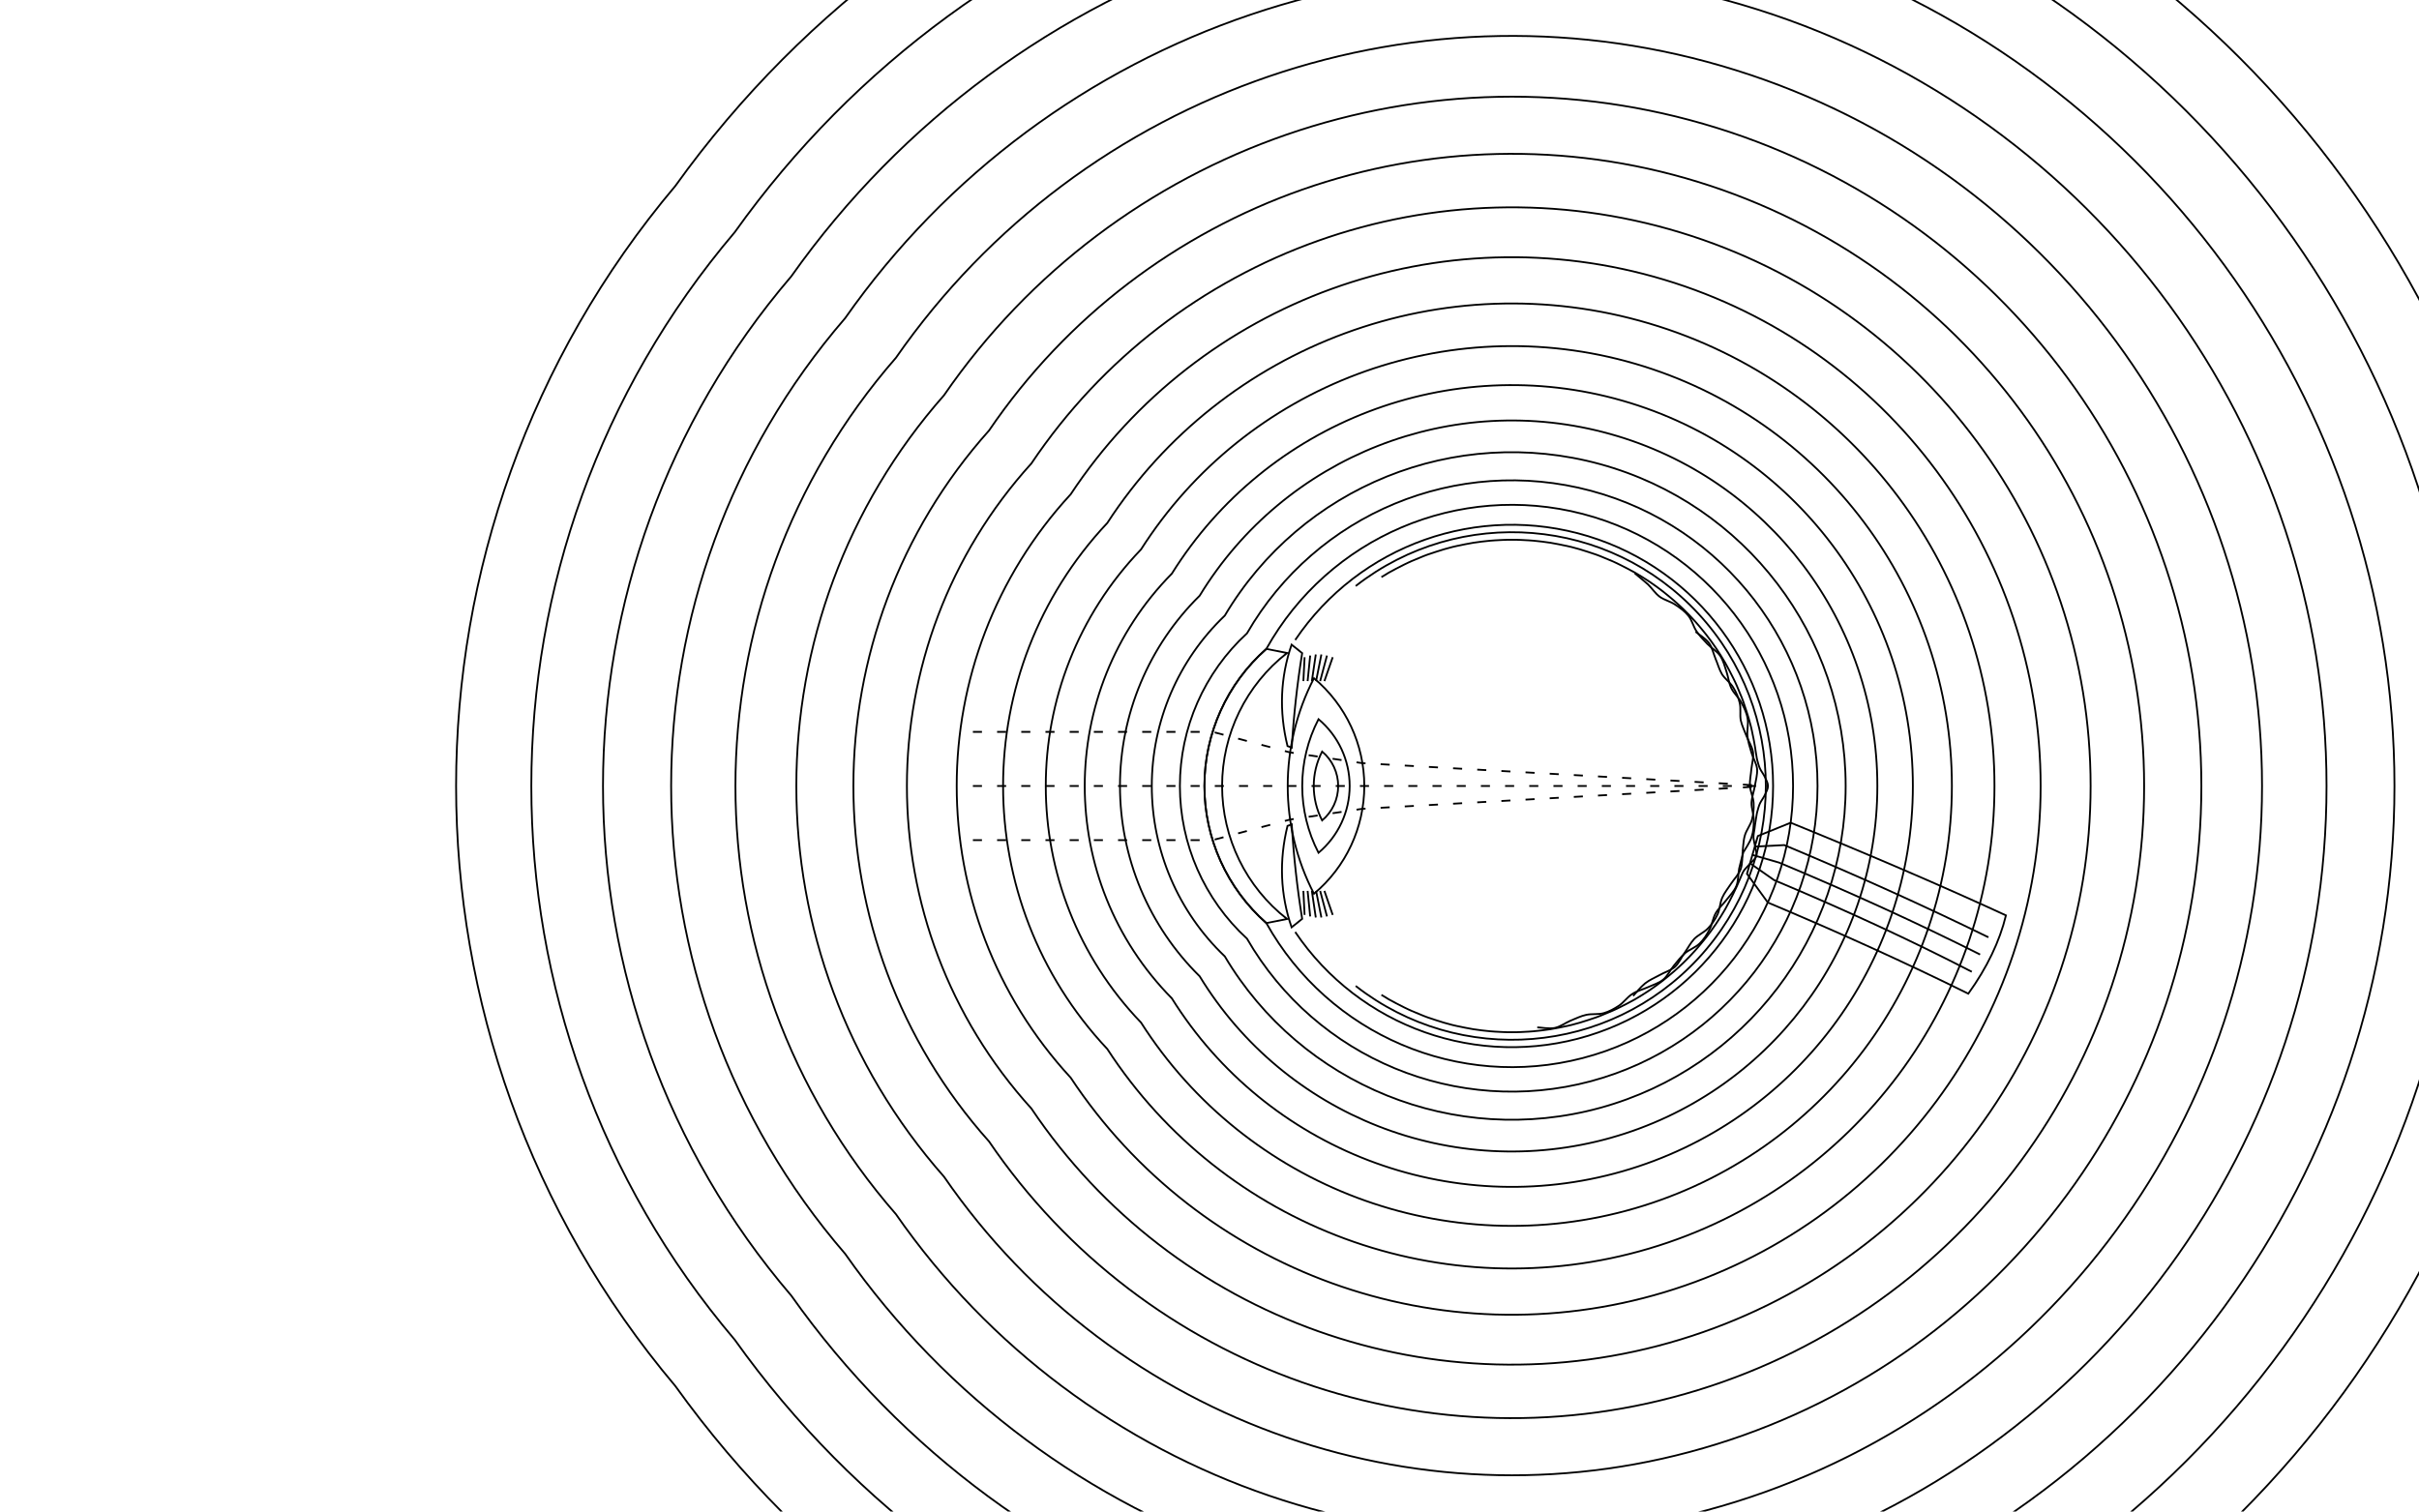
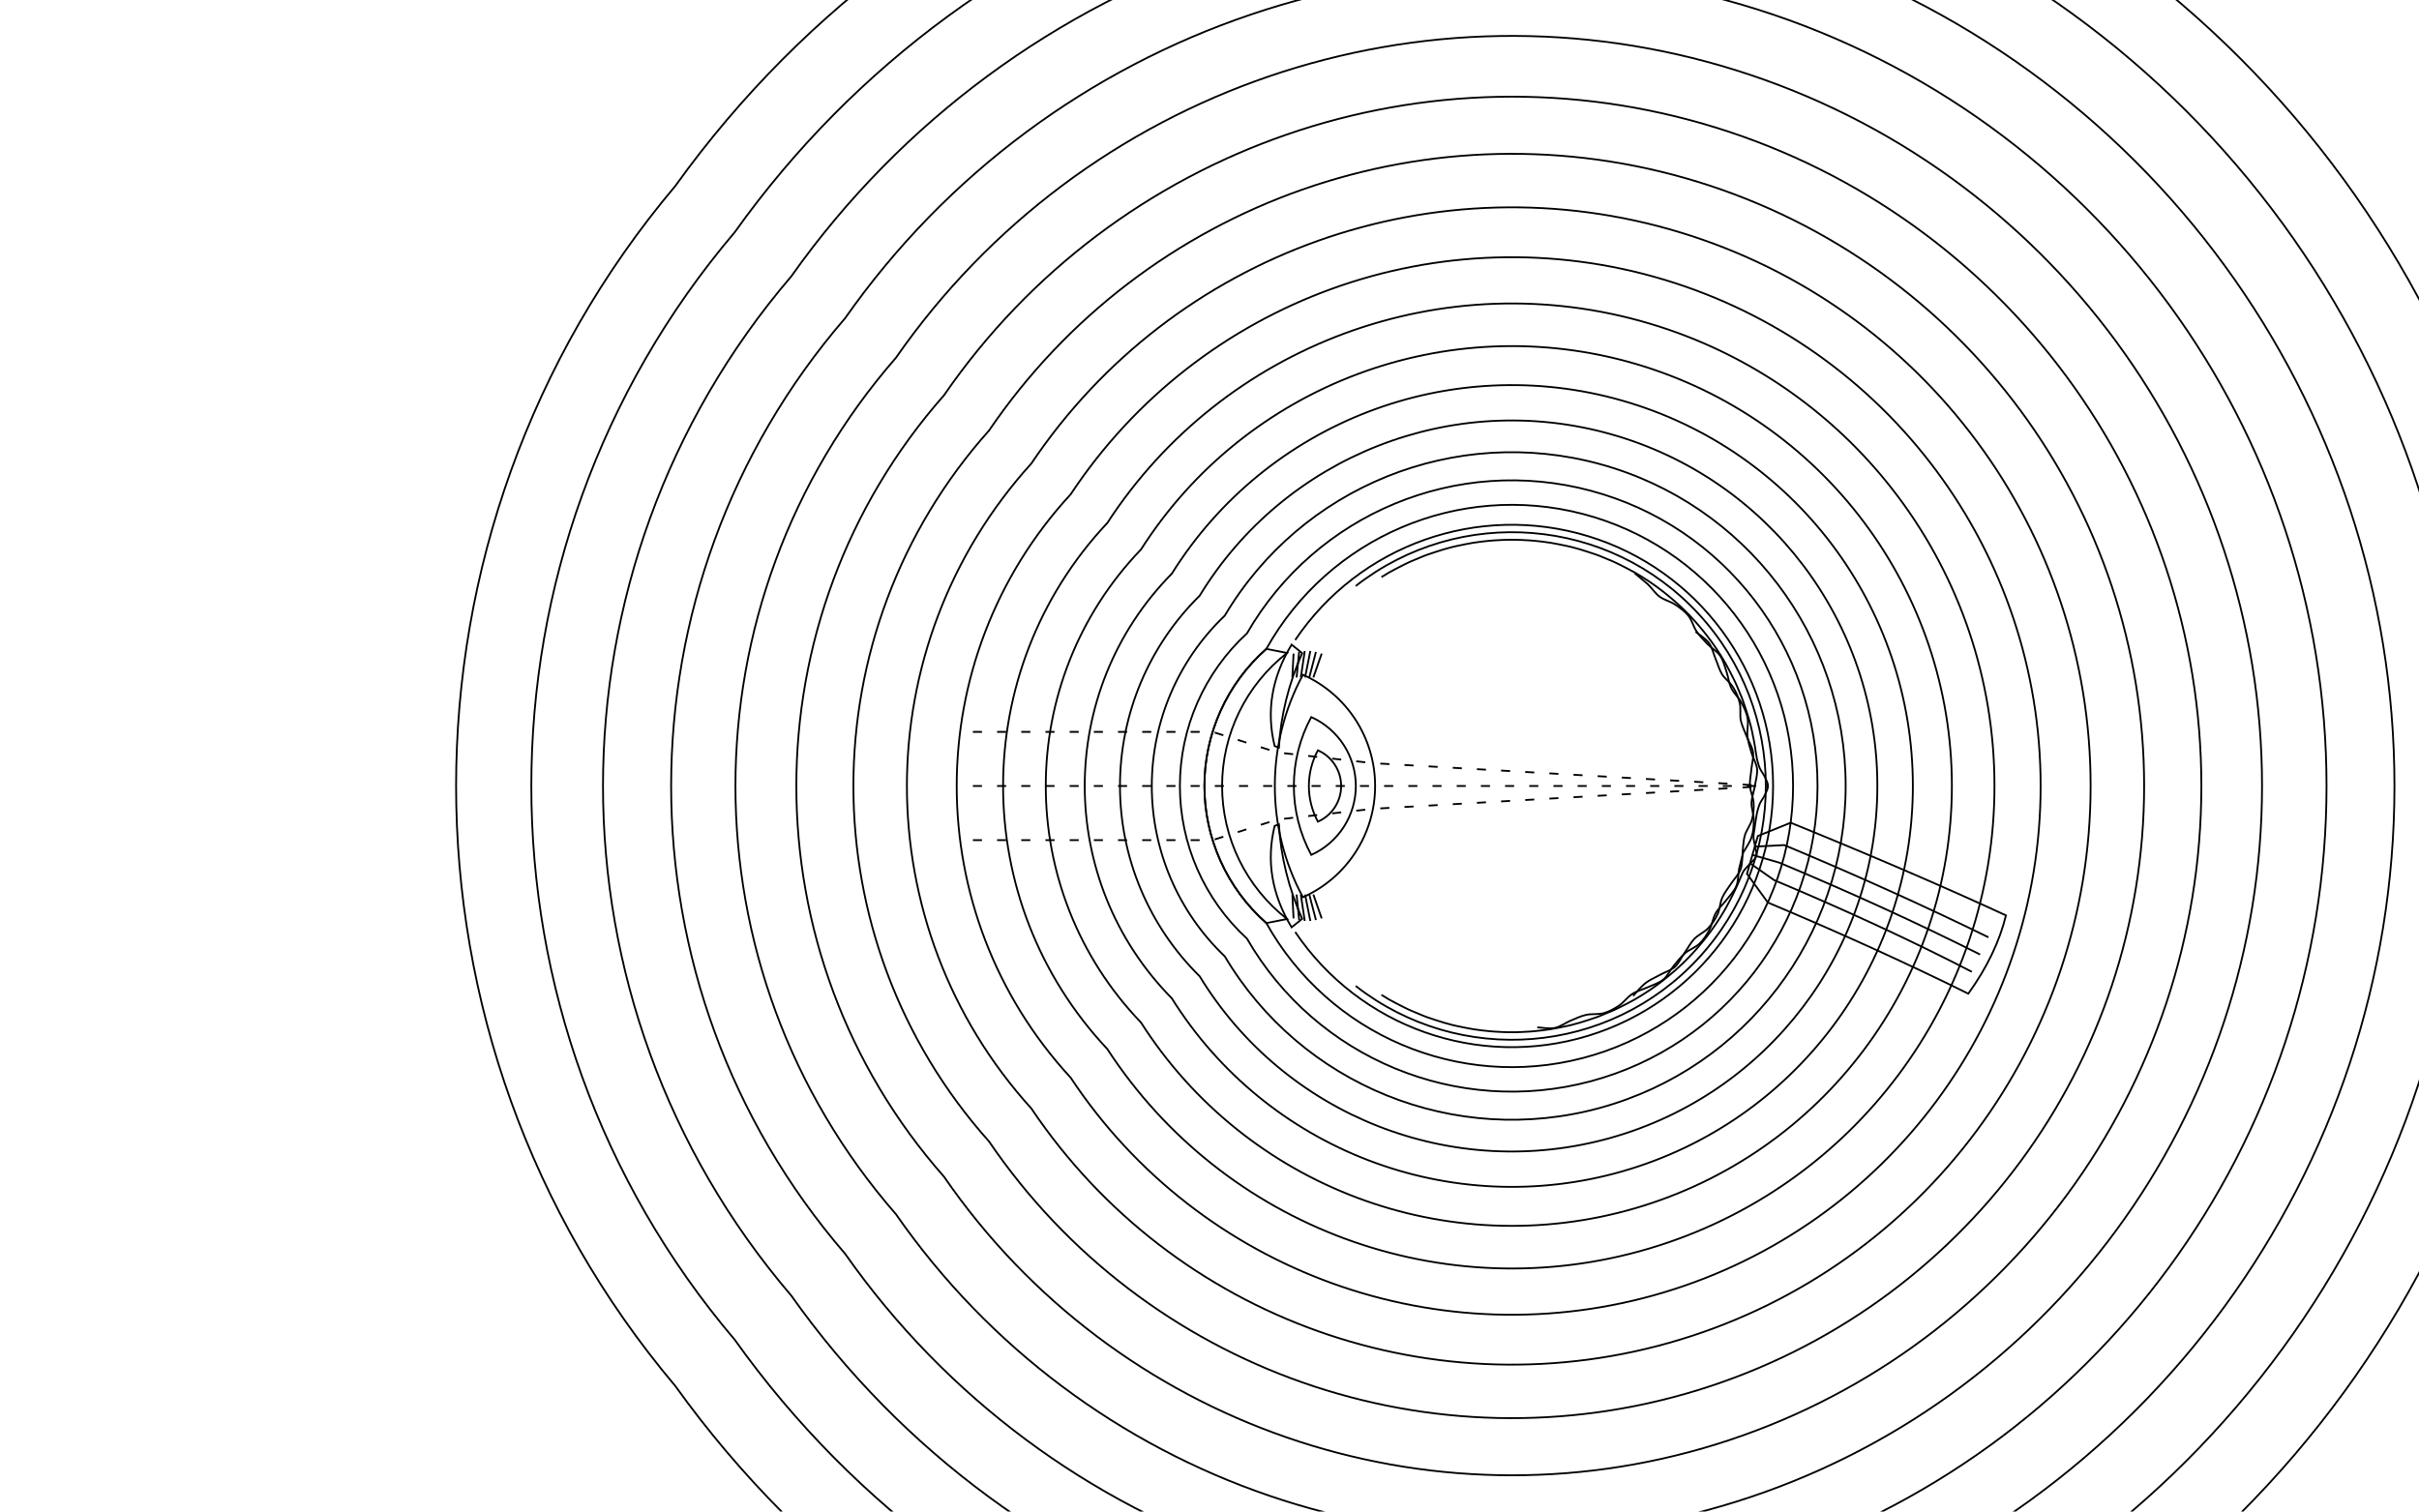
<svg xmlns="http://www.w3.org/2000/svg" viewBox="0 0 1600 1000" preserveAspectRatio="xMidYMid slice">
-   <g fill="none" stroke="#000" stroke-width="1.2" vector-effect="non-scaling-stroke">
+   <g id="d" fill="none" stroke="currentColor" stroke-width="1.2" vector-effect="non-scaling-stroke">
    <path d="M837.6 429.3A186 186 0 1 1 837.6 610.7A120.9 120.9 0 0 1 837.6 429.3Z" />
    <path d="M824.8 419A202.2 202.2 0 1 1 824.8 621A137.1 137.1 0 0 1 824.8 419Z" />
    <path d="M810.1 407.3A220.8 220.8 0 1 1 810.1 632.7A155.7 155.7 0 0 1 810.1 407.3Z" />
    <path d="M793.5 394.1A241.8 241.8 0 1 1 793.5 645.9A176.7 176.7 0 0 1 793.5 394.1Z" />
    <path d="M775.1 379.5A265.2 265.2 0 1 1 775.1 660.5A200.1 200.1 0 0 1 775.1 379.5Z" />
    <path d="M754.7 363.5A291 291 0 1 1 754.7 676.5A225.9 225.9 0 0 1 754.7 363.5Z" />
    <path d="M732.4 346A319.2 319.2 0 1 1 732.4 694A254.1 254.1 0 0 1 732.4 346Z" />
    <path d="M708.2 327A349.8 349.8 0 1 1 708.2 713A284.7 284.7 0 0 1 708.2 327Z" />
    <path d="M682.2 306.6A382.8 382.8 0 1 1 682.2 733.4A317.7 317.7 0 0 1 682.2 306.6Z" />
    <path d="M654.2 284.8A418.2 418.2 0 1 1 654.2 755.2A353.1 353.1 0 0 1 654.2 284.8Z" />
    <path d="M624.4 261.5A456 456 0 1 1 624.4 778.5A390.9 390.9 0 0 1 624.4 261.5Z" />
    <path d="M592.6 236.7A496.2 496.2 0 1 1 592.6 803.3A431.1 431.1 0 0 1 592.6 236.7Z" />
    <path d="M559 210.5A538.8 538.8 0 1 1 559 829.5A473.7 473.7 0 0 1 559 210.5Z" />
    <path d="M523.4 182.8A583.8 583.8 0 1 1 523.4 857.2A518.7 518.7 0 0 1 523.4 182.8Z" />
    <path d="M486 153.6A631.2 631.2 0 1 1 486 886.4A566.1 566.1 0 0 1 486 153.6Z" />
    <path d="M446.7 123A681 681 0 1 1 446.7 917A615.9 615.9 0 0 1 446.7 123Z" />
    <path d="M856.7 423.4A172.8 172.8 0 1 1 856.7 616.6" />
    <path d="M896.7 387.7A167.9 167.9 0 1 1 896.7 652.3" />
    <path d="M913.7 381.8C914.5 381.4 916.9 379.9 918.5 378.9C920.2 378 921.8 377.1 923.5 376.2C925.2 375.3 926.9 374.4 928.6 373.6C930.3 372.8 932 371.9 933.7 371.2C935.5 370.4 937.2 369.7 939 369C940.7 368.2 942.5 367.6 944.3 366.9C946.1 366.3 947.9 365.7 949.7 365.1C951.5 364.5 953.3 363.9 955.1 363.4C956.9 362.9 958.8 362.4 960.6 361.9C962.4 361.5 964.3 361 966.1 360.7C968 360.3 969.8 359.9 971.7 359.6C973.6 359.2 975.5 358.9 977.3 358.7C979.2 358.4 981.1 358.2 983 358C984.9 357.8 986.7 357.6 988.6 357.5C990.5 357.4 992.4 357.3 994.3 357.2C996.2 357.1 998.1 357.1 1000 357.1C1001.9 357.1 1003.8 357.1 1005.7 357.2C1007.6 357.3 1009.5 357.4 1011.4 357.5C1013.3 357.6 1015.1 357.8 1017 358C1018.9 358.2 1020.8 358.4 1022.7 358.7C1024.5 358.9 1026.4 359.2 1028.3 359.6C1030.2 359.9 1032 360.3 1033.9 360.7C1035.7 361 1037.6 361.5 1039.4 361.9C1041.2 362.4 1043.1 362.9 1044.9 363.4C1046.7 363.9 1048.5 364.5 1050.3 365.1C1052.1 365.7 1053.9 366.3 1055.7 366.9C1057.5 367.6 1059.3 368.2 1061 369C1062.8 369.7 1064.5 370.4 1066.3 371.2C1068 371.9 1069.7 372.8 1071.4 373.6C1073.1 374.4 1074.8 375.3 1076.5 376.2C1078.2 377.1 1079.8 378 1081.5 378.9C1083.1 379.9 1084.7 380.8 1086.3 381.8C1087.9 382.9 1089.5 383.9 1091.1 384.9C1092.7 386 1094.2 387.1 1095.8 388.2C1097.3 389.3 1098.8 390.5 1100.3 391.6C1101.8 392.8 1103.3 394 1104.7 395.2C1106.2 396.4 1107.6 397.7 1109 398.9C1110.4 400.2 1111.8 401.5 1113.2 402.8C1114.5 404.1 1115.9 405.5 1117.2 406.8C1118.5 408.2 1119.8 409.6 1121.1 411C1122.3 412.4 1123.6 413.8 1124.8 415.3C1126 416.7 1127.2 418.2 1128.4 419.7C1129.5 421.2 1130.7 422.7 1131.8 424.2C1132.9 425.8 1134 427.3 1135.1 428.9C1136.1 430.5 1137.1 432.1 1138.2 433.7C1139.2 435.3 1140.1 436.9 1141.1 438.5C1142 440.2 1142.9 441.8 1143.8 443.5C1144.7 445.2 1145.6 446.9 1146.4 448.6C1147.2 450.3 1148.1 452 1148.8 453.7C1149.6 455.5 1150.3 457.2 1151 459C1151.8 460.7 1152.4 462.5 1153.1 464.3C1153.7 466.1 1154.3 467.9 1154.9 469.7C1155.5 471.5 1156.1 473.3 1156.6 475.1C1157.1 476.9 1157.6 478.8 1158.1 480.6C1158.5 482.4 1159 484.3 1159.3 486.1C1159.7 488 1160.1 489.8 1160.4 491.7C1160.8 493.6 1161 495.5 1161.3 497.3C1161.7 499.2 1161.8 501.1 1162.3 502.9C1162.8 504.8 1163.3 506.7 1164.1 508.5C1165 510.4 1166.5 512.2 1167.4 514.2C1168.3 516.1 1169.4 518.1 1169.4 520C1169.4 521.9 1168.3 523.9 1167.4 525.8C1166.5 527.8 1165 529.6 1164.1 531.5C1163.3 533.3 1162.8 535.2 1162.3 537.1C1161.8 538.9 1161.7 540.8 1161.3 542.7C1161 544.5 1160.7 546.4 1160.5 548.3C1160.2 550.2 1159.8 552 1159.8 554C1159.9 555.9 1160.6 558.1 1160.9 560.1C1161.2 562.2 1162.2 564.5 1161.7 566.4C1161.1 568.2 1159.1 569.7 1157.7 571.2C1156.4 572.8 1154.7 574.3 1153.5 575.9C1152.4 577.5 1151.9 579.3 1151.1 581C1150.3 582.8 1149.6 584.5 1148.8 586.3C1148 588 1147.2 589.7 1146.4 591.4C1145.6 593.1 1144.7 594.8 1143.8 596.5C1142.9 598.2 1142 599.8 1141.1 601.5C1140.1 603.1 1139.2 604.7 1138.2 606.3C1137.1 607.9 1136.1 609.5 1135.1 611.1C1134 612.7 1132.9 614.2 1131.8 615.8C1130.7 617.3 1129.5 618.8 1128.4 620.3C1127.2 621.8 1126 623.3 1124.8 624.7C1123.6 626.2 1122.3 627.6 1121.1 629C1119.8 630.4 1118.5 631.8 1117.2 633.2C1115.9 634.5 1114.5 635.9 1113.2 637.2C1111.8 638.5 1110.4 639.8 1109 641.1C1107.6 642.3 1106.2 643.6 1104.7 644.8C1103.3 646 1101.8 647.2 1100.3 648.4C1098.8 649.5 1097.3 650.7 1095.8 651.8C1094.2 652.9 1092.7 654 1091.1 655.1C1089.5 656.1 1087.9 657.1 1086.3 658.2C1084.7 659.2 1083.1 660.1 1081.5 661.1C1079.8 662 1078.2 662.9 1076.5 663.8C1074.8 664.7 1073.1 665.6 1071.4 666.4C1069.7 667.2 1068 668.1 1066.3 668.8C1064.5 669.6 1062.8 670.3 1061 671C1059.3 671.8 1057.5 672.4 1055.7 673.1C1053.9 673.7 1052.1 674.3 1050.3 674.9C1048.5 675.5 1046.7 676.1 1044.9 676.6C1043.1 677.1 1041.2 677.6 1039.4 678.1C1037.6 678.5 1035.7 679 1033.9 679.3C1032 679.7 1030.2 680.1 1028.3 680.4C1026.4 680.8 1024.5 681.1 1022.7 681.3C1020.8 681.6 1018.9 681.8 1017 682C1015.1 682.2 1013.3 682.4 1011.4 682.5C1009.5 682.6 1007.6 682.7 1005.7 682.8C1003.8 682.9 1001.9 682.9 1000 682.9C998.1 682.9 996.2 682.9 994.3 682.8C992.4 682.7 990.5 682.6 988.6 682.5C986.7 682.4 984.9 682.2 983 682C981.1 681.8 979.2 681.6 977.3 681.3C975.5 681.1 973.6 680.8 971.7 680.4C969.8 680.1 968 679.7 966.1 679.3C964.3 679 962.4 678.5 960.6 678.1C958.8 677.6 956.9 677.1 955.1 676.6C953.3 676.1 951.5 675.5 949.7 674.9C947.9 674.3 946.1 673.7 944.3 673.1C942.5 672.4 940.7 671.8 939 671C937.2 670.3 935.5 669.6 933.7 668.8C932 668.1 930.3 667.2 928.6 666.4C926.9 665.6 925.2 664.7 923.5 663.8C921.8 662.9 920.2 662 918.5 661.1C916.9 660.1 914.5 658.6 913.7 658.2" />
-     <path d="M869.1 448.7A155 155 0 0 0 869.1 591.3A93 93 0 0 0 869.1 448.7Z" />
-     <path d="M872.1 475.8A96.1 96.1 0 0 0 872.1 564.2A57.7 57.7 0 0 0 872.1 475.8Z" />
-     <path d="M874.5 497.2A49.6 49.6 0 0 0 874.5 542.8A29.8 29.8 0 0 0 874.5 497.2Z" />
-     <path d="M854.3 426.5Q843.1 459.1 851.6 493.6L854.4 494.6Q856.3 463 861.3 432.1ZM854.3 613.5Q843.1 580.9 851.6 546.4L854.4 545.4Q856.3 577 861.3 607.9Z" />
+     <path d="M861.8 446.4A155 155 0 0 0 861.8 593.6A80.6 80.6 0 0 0 861.8 446.4Z" />
+     <path d="M867.3 474.4A96.1 96.1 0 0 0 867.3 565.6A50 50 0 0 0 867.3 474.4Z" />
+     <path d="M871.7 496.4A49.6 49.6 0 0 0 871.7 543.6A25.8 25.8 0 0 0 871.7 496.4Z" />
+     <path d="M854.3 426.5Q834.6 459.1 843.1 493.6L845.9 494.6Q847.7 463 861.3 432.1ZM854.3 613.5Q834.6 580.9 843.1 546.4L845.9 545.4Q847.7 577 861.3 607.9Z" />
    <path d="M837.6 429.3A120.9 120.9 0 0 0 837.6 610.7L851.3 608A111.6 111.6 0 0 1 851.3 432Z" />
    <path d="M1162.7 553.1L1184.4 544.3Q1263.4 576.4 1326.8 605.6Q1320.5 631.5 1301.9 657.4Q1240.7 627.1 1169.3 597.1L1155.5 578.1Z" />
    <path d="M1160.7 560.1L1180.2 559.1Q1251.7 589 1315.2 620.1" />
    <path d="M1159.1 565.6L1176.8 570.7Q1248.3 600.6 1309.7 631.5" />
    <path d="M1157.5 571.1L1173.5 582.3Q1245 612.3 1304.2 642.9" />
-     <path d="M862.9 434.8L862.1 450.6" />
-     <path d="M862.9 605.3L862.1 589.4" />
-     <path d="M866.6 433.7L864.9 450.6" />
-     <path d="M866.6 606.3L864.9 589.4" />
-     <path d="M870.3 433L867.7 450.6" />
-     <path d="M870.3 607L867.7 589.4" />
-     <path d="M874 433L870.5 450.6" />
-     <path d="M874 607L870.5 589.4" />
-     <path d="M877.7 433.7L873.2 450.6" />
-     <path d="M877.7 606.3L873.2 589.4" />
-     <path d="M881.5 434.8L876 450.6" />
-     <path d="M881.5 605.3L876 589.4" />
+     <path d="M855.6 432.4L854.8 448.2" />
+     <path d="M855.6 607.6L854.8 591.8" />
+     <path d="M859.3 431.3L857.6 448.2" />
+     <path d="M859.3 608.7L857.6 591.8" />
+     <path d="M863 430.7L860.4 448.2" />
+     <path d="M863 609.3L860.4 591.8" />
+     <path d="M866.7 430.7L863.2 448.2" />
+     <path d="M866.7 609.3L863.2 591.8" />
+     <path d="M870.4 431.3L866 448.2" />
+     <path d="M870.4 608.7L866 591.8" />
+     <path d="M874.2 432.4L868.7 448.2" />
+     <path d="M874.2 607.6L868.7 591.8" />
    <path d="M1153.1 563.9C1154 562.2 1157.5 557.3 1158.6 553.7C1159.8 550.1 1160 546.3 1160 542.5C1160 538.7 1158.4 534.8 1158.5 531.1C1158.7 527.3 1160.1 523.7 1160.7 520C1161.3 516.3 1162.5 512.4 1162.2 508.7C1161.8 505 1159.4 501.4 1158.4 497.7C1157.3 494.1 1156.2 490.6 1155.8 486.9C1155.4 483.1 1156.6 479 1155.9 475.3C1155.3 471.6 1153.6 468.1 1151.8 464.8C1150 461.4 1146.8 458.7 1145.2 455.4C1143.5 452 1143.2 448.1 1142 444.5C1140.8 440.9 1139.9 437 1137.8 433.9C1135.7 430.8 1132 428.8 1129.3 426C1126.7 423.3 1124.2 420.7 1122.1 417.6C1120 414.5 1119.1 410.2 1116.7 407.3C1114.4 404.4 1111.2 402.1 1108 400C1104.9 397.9 1100.8 397 1097.8 394.8C1094.8 392.6 1092.7 389.2 1090 386.6C1087.2 384.1 1082.7 380.5 1081.3 379.3" />
    <path d="M1152.6 563.8C1152.9 561.9 1153 556.3 1154.1 552.7C1155.1 549.2 1157.8 545.9 1158.8 542.3C1159.8 538.7 1160.1 534.9 1159.9 531.2C1159.7 527.5 1157.7 523.7 1157.5 520C1157.2 516.3 1158.1 512.7 1158.4 508.9C1158.8 505.2 1160 501.2 1159.5 497.6C1158.9 493.9 1156.6 490.5 1155.2 487C1153.9 483.5 1152.2 480.2 1151.4 476.6C1150.7 472.9 1151.6 468.8 1150.7 465.1C1149.9 461.5 1148.4 458 1146.4 454.8C1144.5 451.6 1141 449.2 1139 446.1C1137.1 442.9 1136.2 439.3 1134.7 435.8C1133.3 432.4 1132.5 428.3 1130.3 425.3C1128.1 422.4 1123 419.2 1121.5 418" />
    <path d="M1153.1 563.9C1152.6 565.7 1151.1 571 1150.3 574.7C1149.6 578.4 1149.9 582.7 1148.5 586.1C1147.1 589.6 1144.2 592.4 1141.9 595.4C1139.6 598.4 1136.6 601 1134.8 604.2C1132.9 607.5 1132.5 611.7 1130.7 615C1129 618.3 1126.9 621.6 1124.2 624.2C1121.5 626.8 1117.4 628.2 1114.5 630.6C1111.7 633.1 1109.5 636 1107.1 638.9C1104.7 641.8 1103 645.7 1100.1 648.1C1097.2 650.5 1093.2 651.6 1089.8 653.2C1086.4 654.7 1082.6 655.6 1079.5 657.7C1076.3 659.7 1074 663.2 1070.9 665.3C1067.7 667.4 1064.3 669.3 1060.7 670.3C1057.1 671.3 1052.9 670.6 1049.2 671.4C1045.5 672.2 1042.2 673.9 1038.7 675.3C1035.2 676.8 1031.9 679.4 1028.2 680.1C1024.6 680.8 1018.7 679.7 1016.8 679.7" />
    <path d="M1152.6 563.8C1152.4 565.6 1152.6 571.6 1151.3 575.1C1150.1 578.5 1147.1 581.4 1145 584.6C1143 587.7 1140.6 590.5 1139.1 594C1137.6 597.4 1137.6 601.6 1136 605C1134.4 608.4 1132.3 611.5 1129.7 614.2C1127.1 616.9 1123.2 618.5 1120.6 621.2C1118.1 623.9 1116.4 627.3 1114.3 630.3C1112.1 633.4 1110.5 637.2 1107.8 639.7C1105 642.1 1101 643.2 1097.7 645.1C1094.4 646.9 1091 648.3 1088.1 650.6C1085.2 652.9 1081.5 657.5 1080.2 658.9" />
-     <path d="M643.5 484.2L802.1 484.2L853.3 497.8L901.1 504.9L1169.4 520" stroke-dasharray="6 10" />
-     <path d="M643.5 520L796.7 520L851.7 520L902.4 520L1169.4 520" stroke-dasharray="6 10" />
-     <path d="M643.5 555.8L802.1 555.8L853.3 542.2L901.1 535.1L1169.4 520" stroke-dasharray="6 10" />
+     <path d="M643.5 484.2L802.1 484.2L844.8 497.8L908.2 504.9L1169.4 520" stroke-dasharray="6 10" />
+     <path d="M643.5 520L796.7 520L843.2 520L909.6 520L1169.4 520" stroke-dasharray="6 10" />
+     <path d="M643.5 555.8L802.1 555.8L844.8 542.2L908.2 535.1L1169.4 520" stroke-dasharray="6 10" />
  </g>
</svg>
